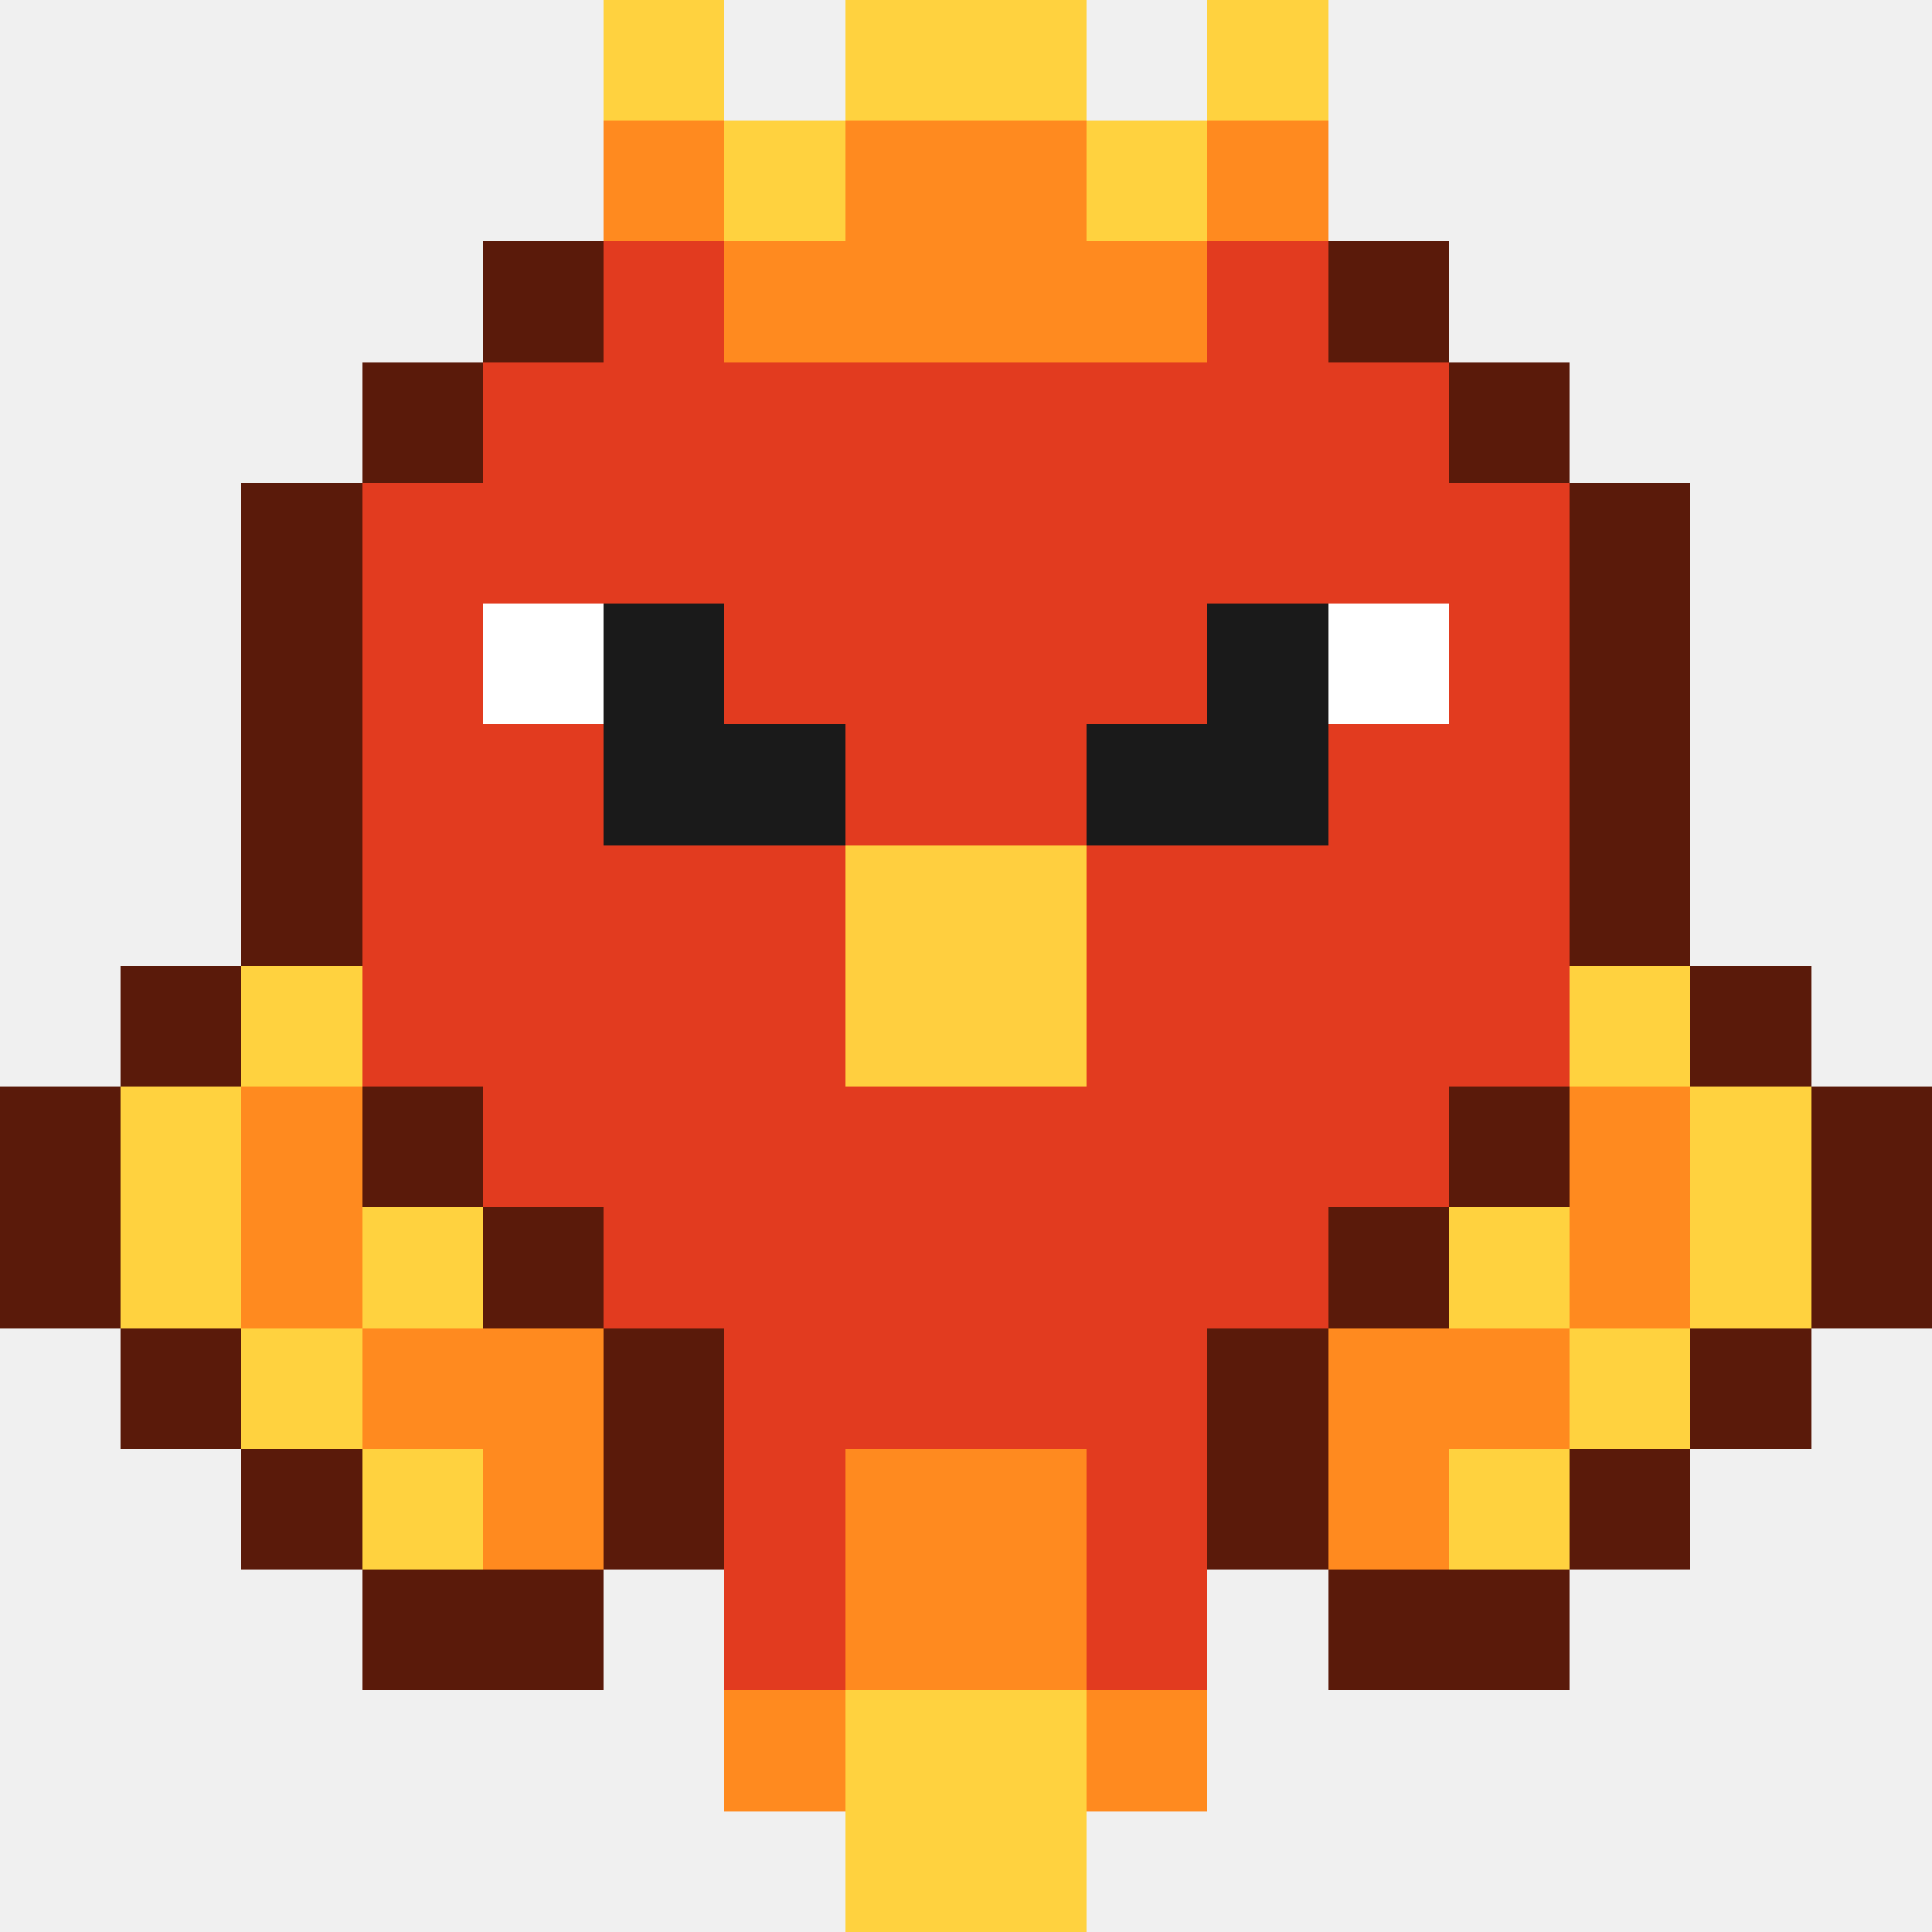
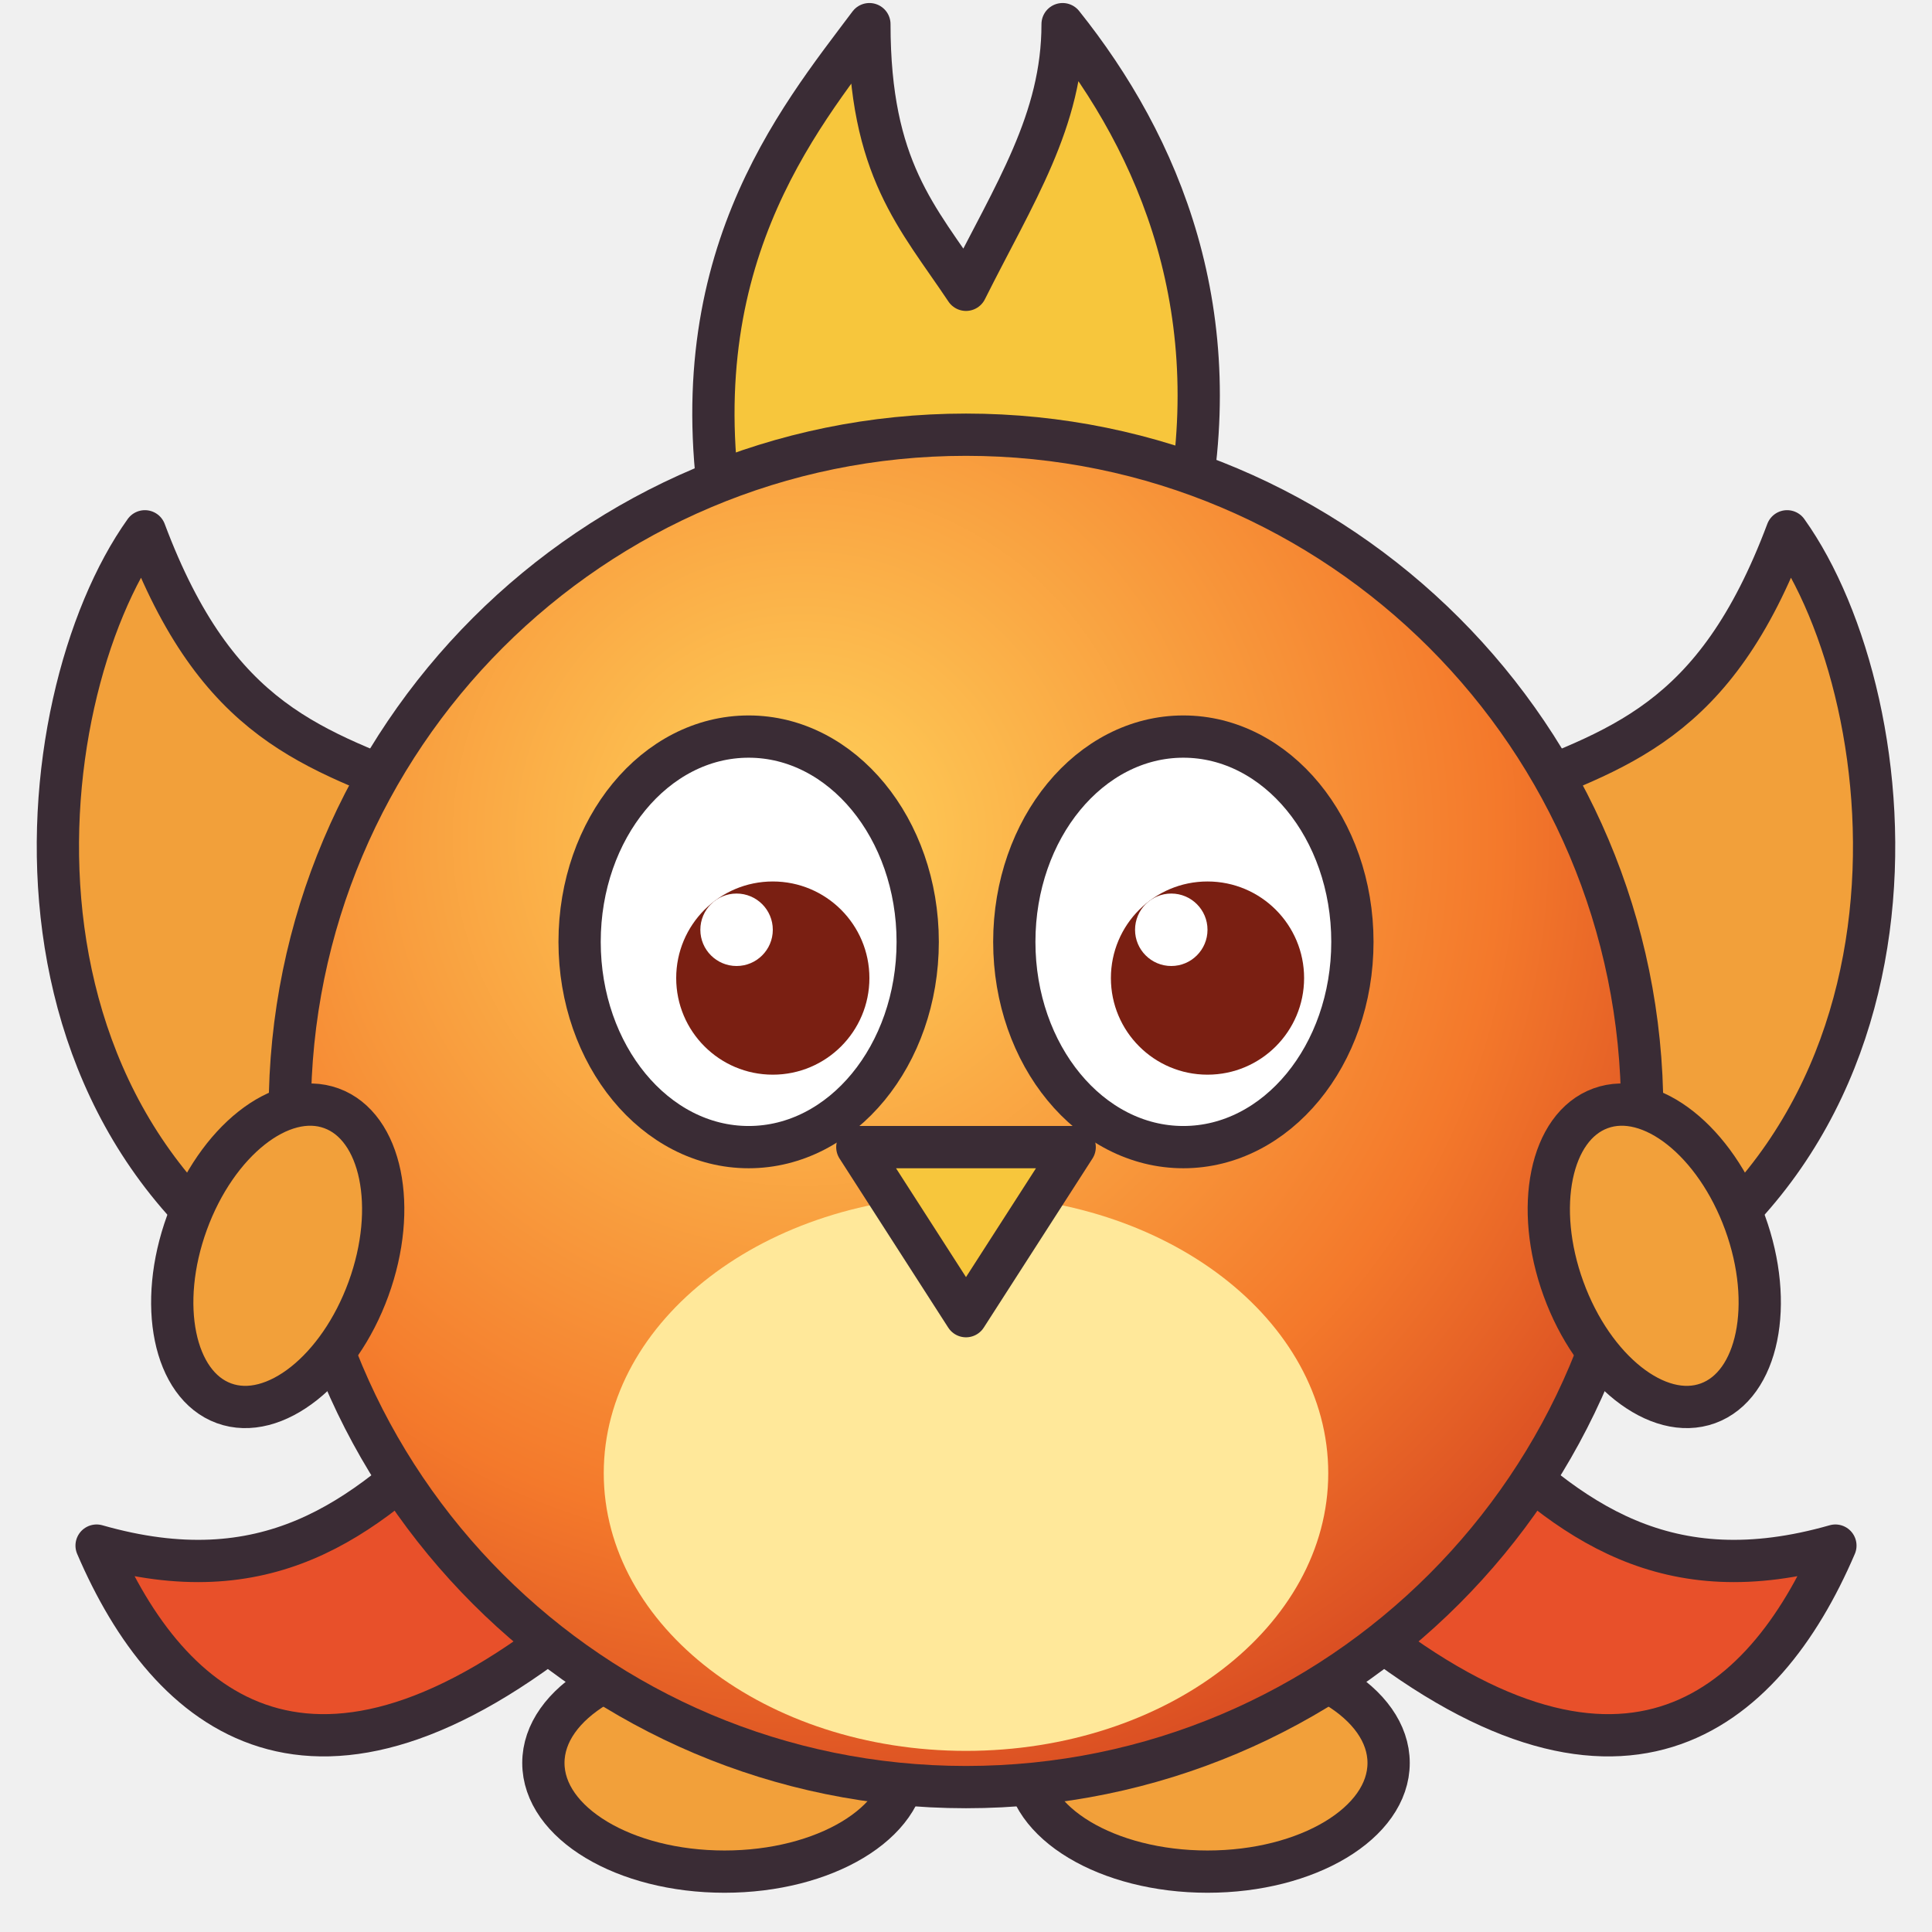
- <svg xmlns="http://www.w3.org/2000/svg" viewBox="0 0 16 16" width="96" height="96" shape-rendering="crispEdges">
-   <rect x="5" y="0" width="1" height="1" fill="#ffd23f" />
-   <rect x="7" y="0" width="2" height="1" fill="#ffd23f" />
-   <rect x="10" y="0" width="1" height="1" fill="#ffd23f" />
-   <rect x="5" y="1" width="1" height="1" fill="#ff8a1f" />
-   <rect x="6" y="1" width="1" height="1" fill="#ffd23f" />
-   <rect x="7" y="1" width="2" height="1" fill="#ff8a1f" />
-   <rect x="9" y="1" width="1" height="1" fill="#ffd23f" />
-   <rect x="10" y="1" width="1" height="1" fill="#ff8a1f" />
-   <rect x="4" y="2" width="1" height="1" fill="#5a1a0a" />
-   <rect x="5" y="2" width="1" height="1" fill="#e23b1f" />
-   <rect x="6" y="2" width="4" height="1" fill="#ff8a1f" />
-   <rect x="10" y="2" width="1" height="1" fill="#e23b1f" />
-   <rect x="11" y="2" width="1" height="1" fill="#5a1a0a" />
-   <rect x="3" y="3" width="1" height="1" fill="#5a1a0a" />
-   <rect x="4" y="3" width="8" height="1" fill="#e23b1f" />
-   <rect x="12" y="3" width="1" height="1" fill="#5a1a0a" />
-   <rect x="2" y="4" width="1" height="1" fill="#5a1a0a" />
-   <rect x="3" y="4" width="10" height="1" fill="#e23b1f" />
-   <rect x="13" y="4" width="1" height="1" fill="#5a1a0a" />
-   <rect x="2" y="5" width="1" height="1" fill="#5a1a0a" />
-   <rect x="3" y="5" width="1" height="1" fill="#e23b1f" />
-   <rect x="4" y="5" width="1" height="1" fill="#ffffff" />
-   <rect x="5" y="5" width="1" height="1" fill="#1a1a1a" />
-   <rect x="6" y="5" width="4" height="1" fill="#e23b1f" />
-   <rect x="10" y="5" width="1" height="1" fill="#1a1a1a" />
-   <rect x="11" y="5" width="1" height="1" fill="#ffffff" />
-   <rect x="12" y="5" width="1" height="1" fill="#e23b1f" />
-   <rect x="13" y="5" width="1" height="1" fill="#5a1a0a" />
-   <rect x="2" y="6" width="1" height="1" fill="#5a1a0a" />
-   <rect x="3" y="6" width="2" height="1" fill="#e23b1f" />
-   <rect x="5" y="6" width="2" height="1" fill="#1a1a1a" />
-   <rect x="7" y="6" width="2" height="1" fill="#e23b1f" />
-   <rect x="9" y="6" width="2" height="1" fill="#1a1a1a" />
-   <rect x="11" y="6" width="2" height="1" fill="#e23b1f" />
-   <rect x="13" y="6" width="1" height="1" fill="#5a1a0a" />
-   <rect x="2" y="7" width="1" height="1" fill="#5a1a0a" />
-   <rect x="3" y="7" width="4" height="1" fill="#e23b1f" />
-   <rect x="7" y="7" width="2" height="1" fill="#ffcf3f" />
-   <rect x="9" y="7" width="4" height="1" fill="#e23b1f" />
-   <rect x="13" y="7" width="1" height="1" fill="#5a1a0a" />
-   <rect x="1" y="8" width="1" height="1" fill="#5a1a0a" />
-   <rect x="2" y="8" width="1" height="1" fill="#ffd23f" />
-   <rect x="3" y="8" width="4" height="1" fill="#e23b1f" />
-   <rect x="7" y="8" width="2" height="1" fill="#ffcf3f" />
-   <rect x="9" y="8" width="4" height="1" fill="#e23b1f" />
-   <rect x="13" y="8" width="1" height="1" fill="#ffd23f" />
-   <rect x="14" y="8" width="1" height="1" fill="#5a1a0a" />
-   <rect x="0" y="9" width="1" height="1" fill="#5a1a0a" />
-   <rect x="1" y="9" width="1" height="1" fill="#ffd23f" />
-   <rect x="2" y="9" width="1" height="1" fill="#ff8a1f" />
-   <rect x="3" y="9" width="1" height="1" fill="#5a1a0a" />
-   <rect x="4" y="9" width="8" height="1" fill="#e23b1f" />
-   <rect x="12" y="9" width="1" height="1" fill="#5a1a0a" />
-   <rect x="13" y="9" width="1" height="1" fill="#ff8a1f" />
-   <rect x="14" y="9" width="1" height="1" fill="#ffd23f" />
-   <rect x="15" y="9" width="1" height="1" fill="#5a1a0a" />
-   <rect x="0" y="10" width="1" height="1" fill="#5a1a0a" />
-   <rect x="1" y="10" width="1" height="1" fill="#ffd23f" />
-   <rect x="2" y="10" width="1" height="1" fill="#ff8a1f" />
-   <rect x="3" y="10" width="1" height="1" fill="#ffd23f" />
-   <rect x="4" y="10" width="1" height="1" fill="#5a1a0a" />
-   <rect x="5" y="10" width="6" height="1" fill="#e23b1f" />
-   <rect x="11" y="10" width="1" height="1" fill="#5a1a0a" />
-   <rect x="12" y="10" width="1" height="1" fill="#ffd23f" />
-   <rect x="13" y="10" width="1" height="1" fill="#ff8a1f" />
-   <rect x="14" y="10" width="1" height="1" fill="#ffd23f" />
-   <rect x="15" y="10" width="1" height="1" fill="#5a1a0a" />
-   <rect x="1" y="11" width="1" height="1" fill="#5a1a0a" />
-   <rect x="2" y="11" width="1" height="1" fill="#ffd23f" />
-   <rect x="3" y="11" width="2" height="1" fill="#ff8a1f" />
-   <rect x="5" y="11" width="1" height="1" fill="#5a1a0a" />
-   <rect x="6" y="11" width="4" height="1" fill="#e23b1f" />
-   <rect x="10" y="11" width="1" height="1" fill="#5a1a0a" />
-   <rect x="11" y="11" width="2" height="1" fill="#ff8a1f" />
-   <rect x="13" y="11" width="1" height="1" fill="#ffd23f" />
-   <rect x="14" y="11" width="1" height="1" fill="#5a1a0a" />
-   <rect x="2" y="12" width="1" height="1" fill="#5a1a0a" />
-   <rect x="3" y="12" width="1" height="1" fill="#ffd23f" />
-   <rect x="4" y="12" width="1" height="1" fill="#ff8a1f" />
-   <rect x="5" y="12" width="1" height="1" fill="#5a1a0a" />
-   <rect x="6" y="12" width="1" height="1" fill="#e23b1f" />
-   <rect x="7" y="12" width="2" height="1" fill="#ff8a1f" />
-   <rect x="9" y="12" width="1" height="1" fill="#e23b1f" />
-   <rect x="10" y="12" width="1" height="1" fill="#5a1a0a" />
-   <rect x="11" y="12" width="1" height="1" fill="#ff8a1f" />
-   <rect x="12" y="12" width="1" height="1" fill="#ffd23f" />
-   <rect x="13" y="12" width="1" height="1" fill="#5a1a0a" />
-   <rect x="3" y="13" width="2" height="1" fill="#5a1a0a" />
-   <rect x="6" y="13" width="1" height="1" fill="#e23b1f" />
-   <rect x="7" y="13" width="2" height="1" fill="#ff8a1f" />
-   <rect x="9" y="13" width="1" height="1" fill="#e23b1f" />
-   <rect x="11" y="13" width="2" height="1" fill="#5a1a0a" />
-   <rect x="6" y="14" width="1" height="1" fill="#ff8a1f" />
-   <rect x="7" y="14" width="2" height="1" fill="#ffd23f" />
-   <rect x="9" y="14" width="1" height="1" fill="#ff8a1f" />
-   <rect x="7" y="15" width="2" height="1" fill="#ffd23f" />
+ <svg xmlns="http://www.w3.org/2000/svg" viewBox="0 0 160 160" width="160" height="160">
+   <defs>
+     <radialGradient id="b" cx=".38" cy=".3" r=".85">
+       <stop offset="0" stop-color="#ffd25a" />
+       <stop offset=".6" stop-color="#f4792b" />
+       <stop offset="1" stop-color="#c9321d" />
+     </radialGradient>
+   </defs>
+   <path d="M30 110C-2 96 2 58 12 44c6 16 14 18 24 22z" fill="#f2a03a" stroke="#3a2c35" stroke-width="3.5" stroke-linejoin="round" stroke-linecap="round" />
+   <path d="M130 110c32-14 28-52 18-66-6 16-14 18-24 22z" fill="#f2a03a" stroke="#3a2c35" stroke-width="3.5" stroke-linejoin="round" stroke-linecap="round" />
+   <path d="M60 44C56 22 66 10 72 2c0 12 4 16 8 22 4-8 8-14 8-22 8 10 14 24 10 42z" fill="#f7c63c" stroke="#3a2c35" stroke-width="3.5" stroke-linejoin="round" stroke-linecap="round" />
+   <path d="M112 134c22 18 34 8 40-6-14 4-22-2-30-10zM48 134c-22 18-34 8-40-6 14 4 22-2 30-10z" fill="#e8502a" stroke="#3a2c35" stroke-width="3.5" stroke-linejoin="round" stroke-linecap="round" />
+   <ellipse cx="60" cy="146" rx="15" ry="9" fill="#f2a03a" stroke="#3a2c35" stroke-width="3.5" stroke-linejoin="round" stroke-linecap="round" />
+   <ellipse cx="100" cy="146" rx="15" ry="9" fill="#f2a03a" stroke="#3a2c35" stroke-width="3.5" stroke-linejoin="round" stroke-linecap="round" />
+   <circle cx="80" cy="92" r="56" fill="url(#b)" stroke="#3a2c35" stroke-width="3.5" stroke-linejoin="round" stroke-linecap="round" />
+   <ellipse cx="80" cy="122" rx="30" ry="23" fill="#ffe89a" />
+   <ellipse cx="23" cy="104" rx="8" ry="13" transform="rotate(20 23 104)" fill="#f2a03a" stroke="#3a2c35" stroke-width="3.5" stroke-linejoin="round" stroke-linecap="round" />
+   <ellipse cx="137" cy="104" rx="8" ry="13" transform="rotate(-20 137 104)" fill="#f2a03a" stroke="#3a2c35" stroke-width="3.5" stroke-linejoin="round" stroke-linecap="round" />
+   <ellipse cx="62" cy="78" rx="14" ry="17" fill="#fff" stroke="#3a2c35" stroke-width="3.5" stroke-linejoin="round" stroke-linecap="round" />
+   <circle cx="64" cy="81" r="8" fill="#7a1f12" />
+   <circle cx="61" cy="77" r="3" fill="#fff" />
+   <ellipse cx="98" cy="78" rx="14" ry="17" fill="#fff" stroke="#3a2c35" stroke-width="3.5" stroke-linejoin="round" stroke-linecap="round" />
+   <circle cx="100" cy="81" r="8" fill="#7a1f12" />
+   <circle cx="97" cy="77" r="3" fill="#fff" />
+   <path d="M71 95h18l-9 14z" fill="#f7c63c" stroke="#3a2c35" stroke-width="3.5" stroke-linejoin="round" stroke-linecap="round" />
</svg>
